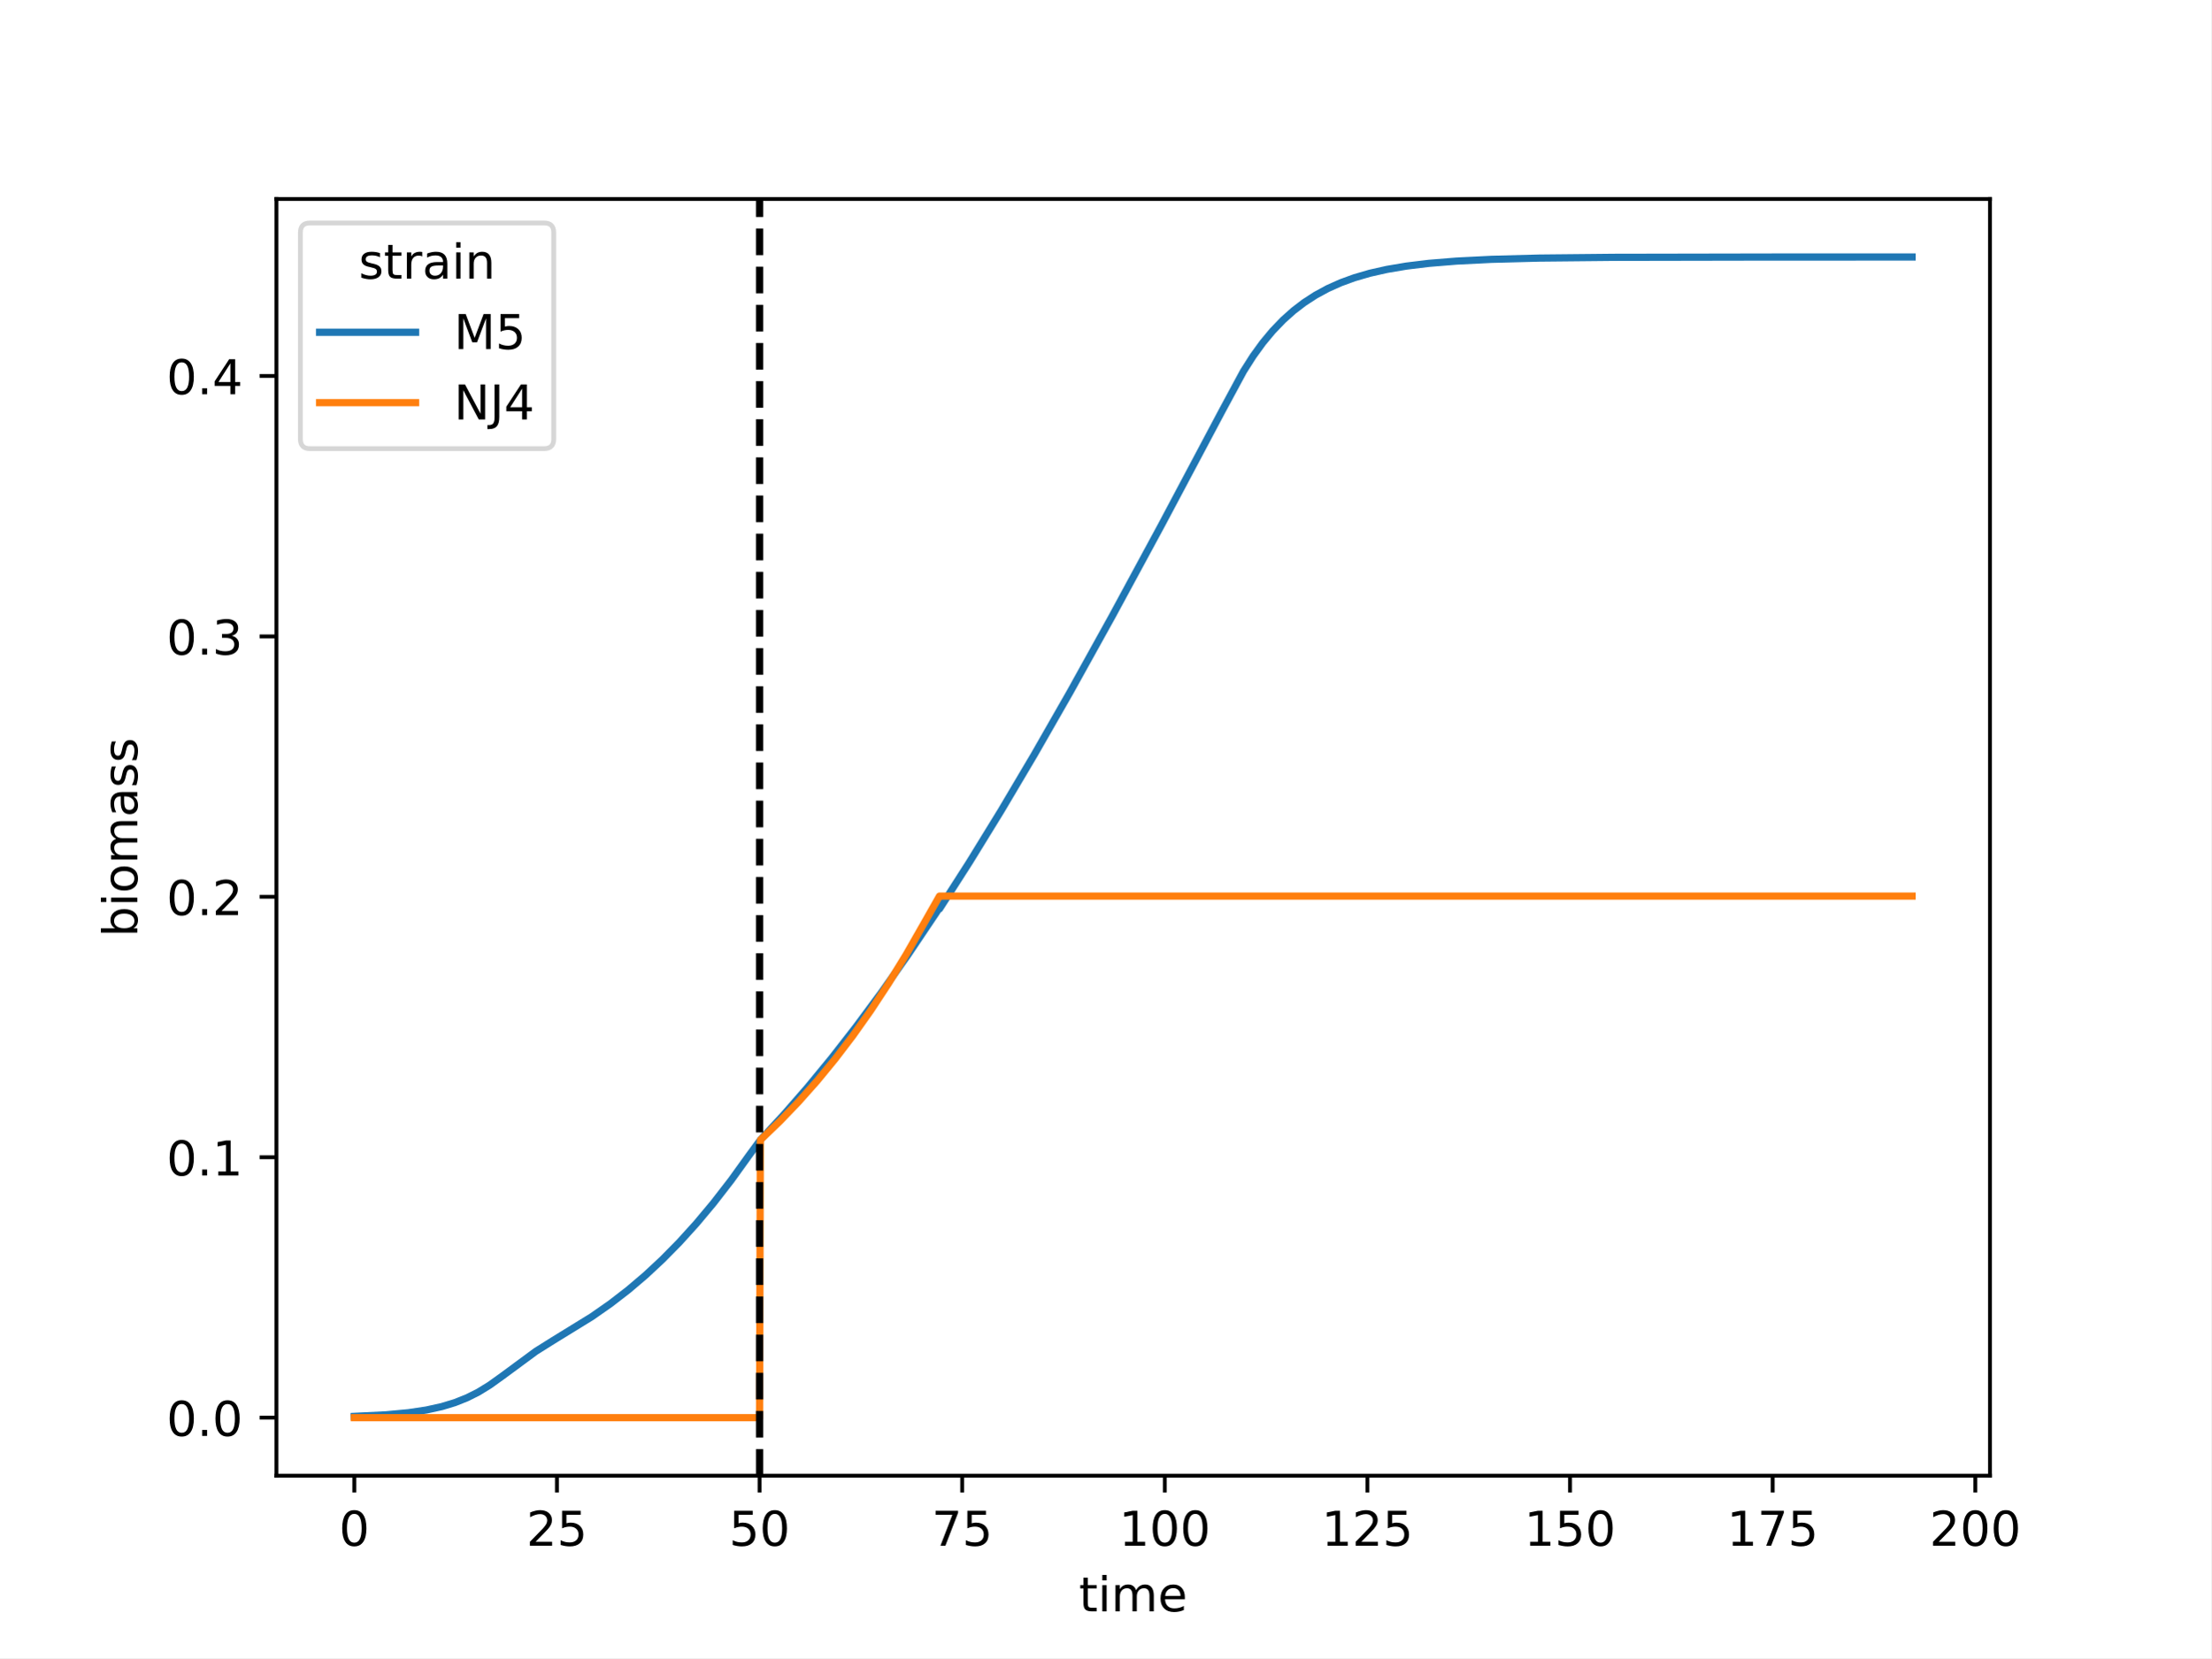
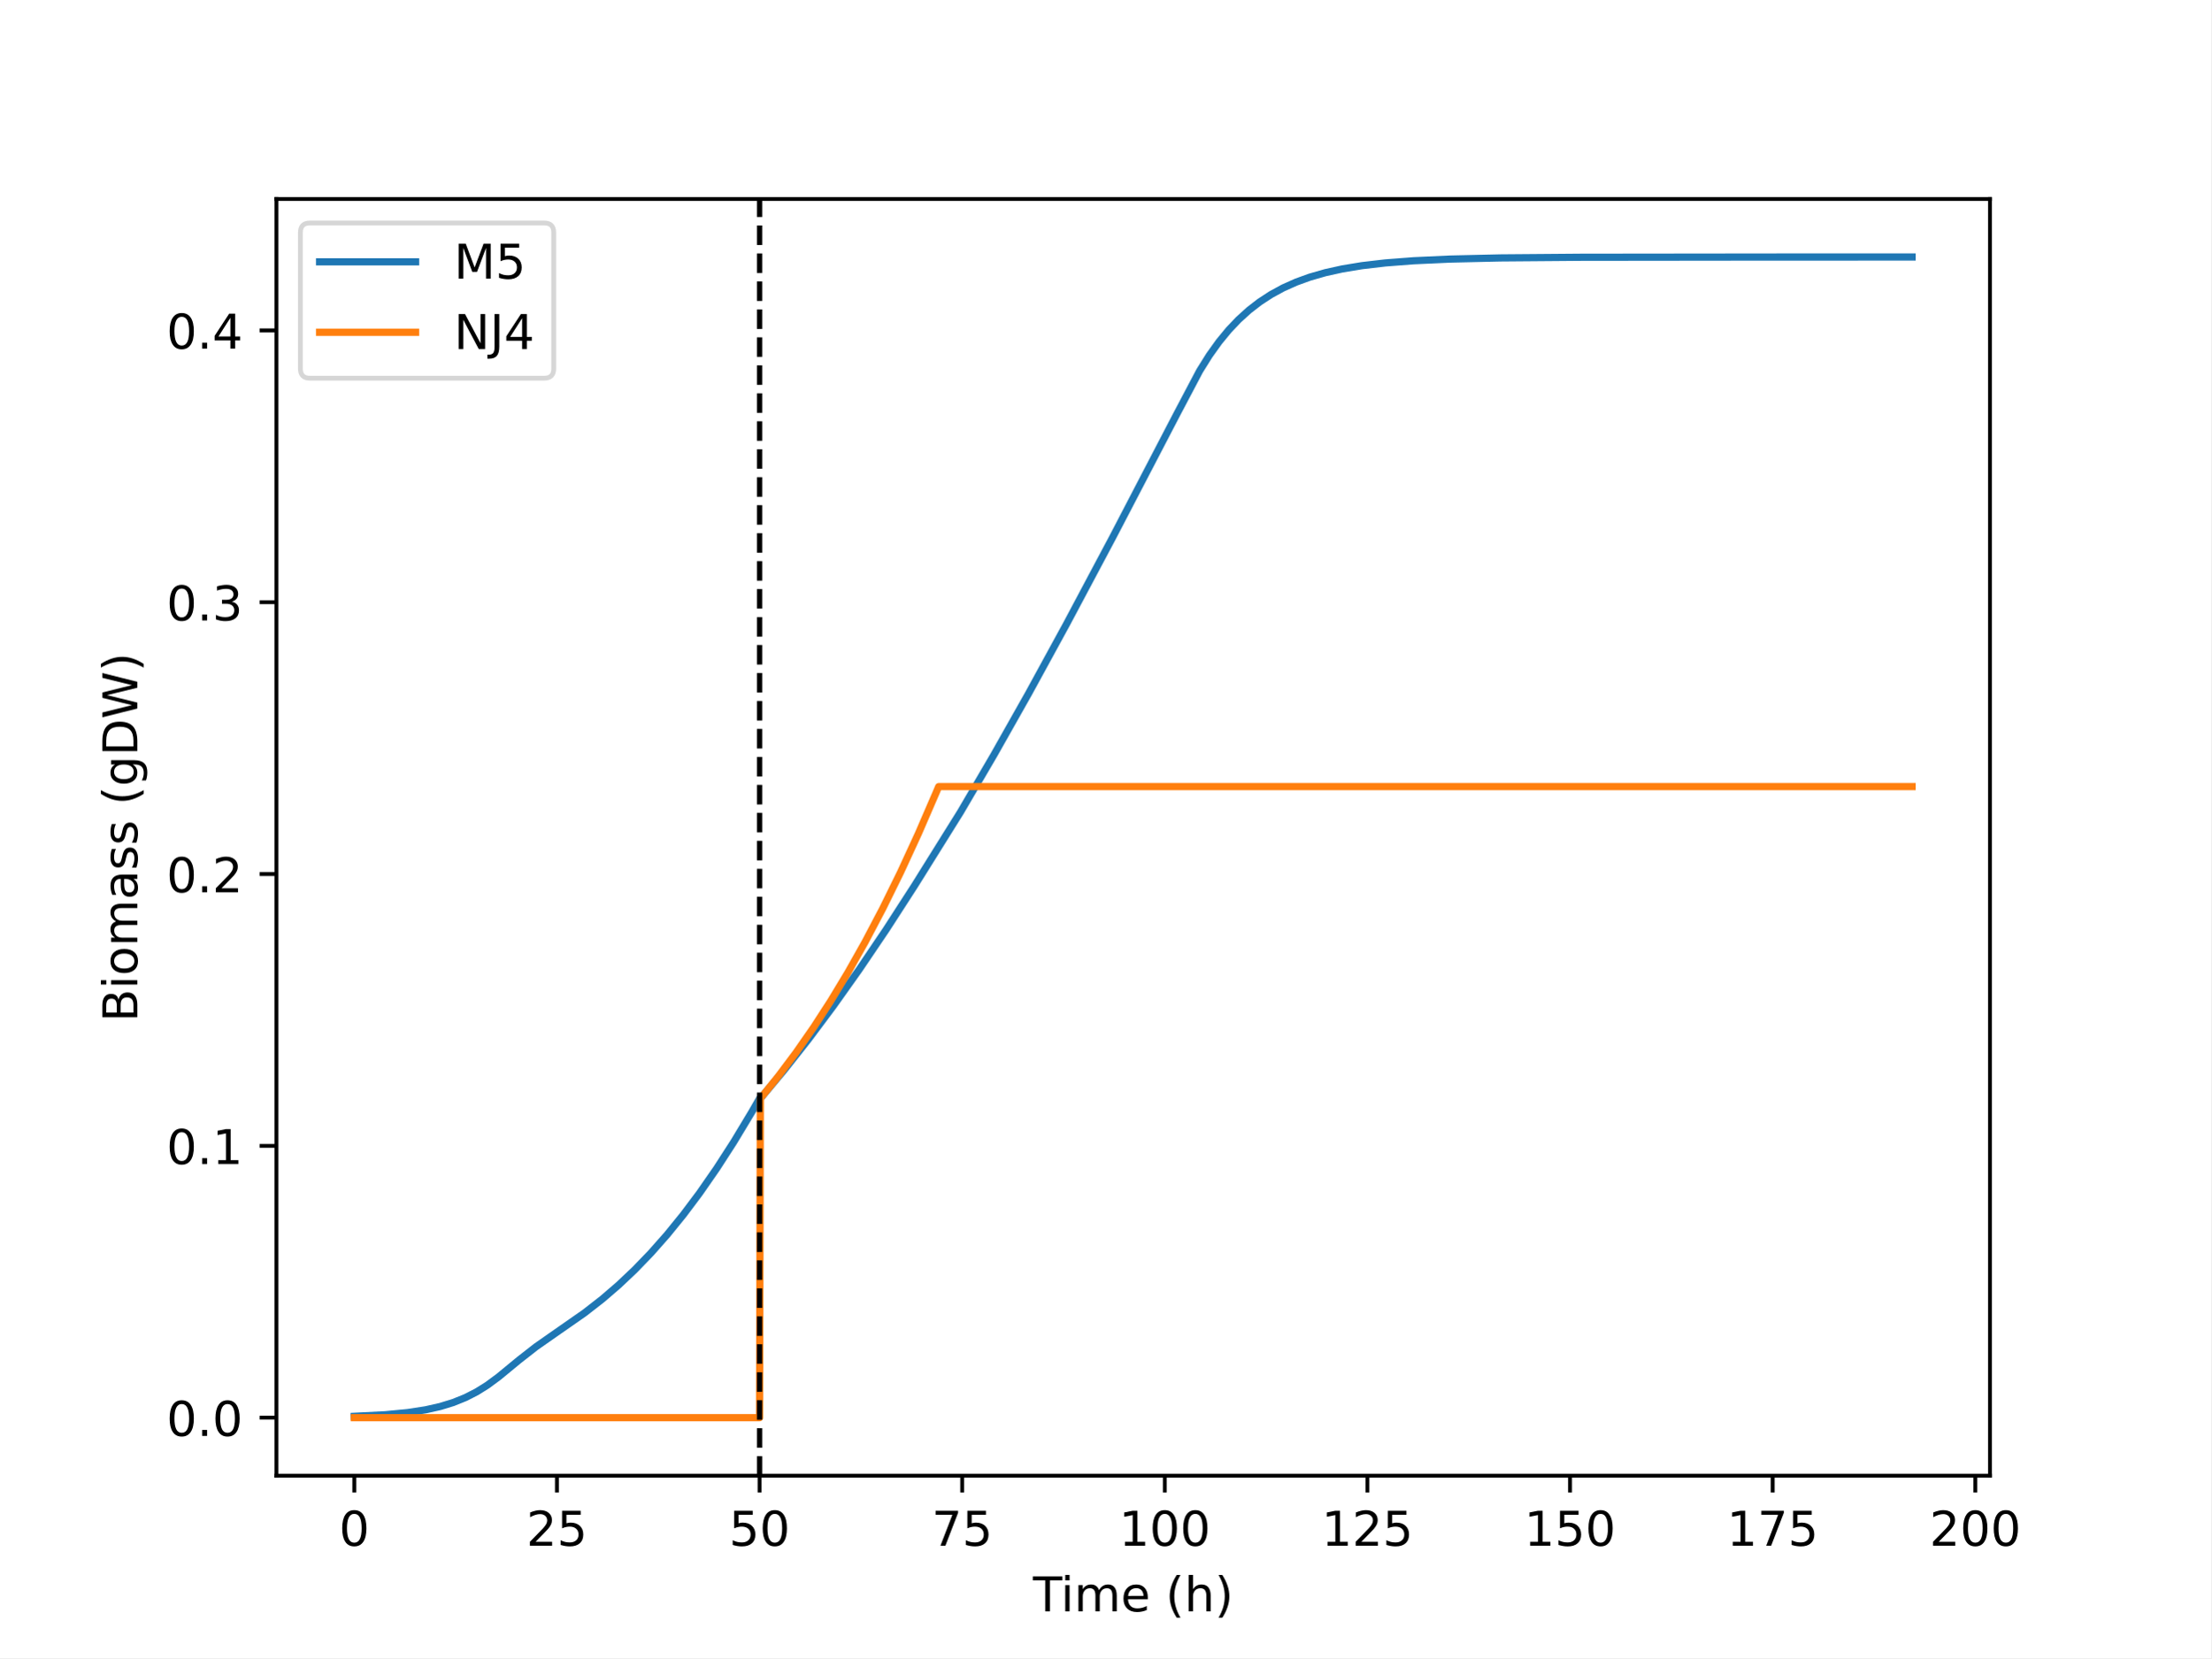
<svg xmlns="http://www.w3.org/2000/svg" xmlns:xlink="http://www.w3.org/1999/xlink" width="460.8pt" height="345.6pt" viewBox="0 0 460.8 345.6" version="1.1">
  <defs>
    <style type="text/css">*{stroke-linejoin: round; stroke-linecap: butt}</style>
  </defs>
  <g id="figure_1">
    <g id="patch_1">
      <path d="M 0 345.6  L 460.8 345.6  L 460.8 0  L 0 0  z " style="fill: #ffffff" />
    </g>
    <g id="axes_1">
      <g id="patch_2">
        <path d="M 57.6 307.584  L 414.72 307.584  L 414.72 41.472  L 57.6 41.472  z " style="fill: #ffffff" />
      </g>
      <g id="PolyCollection_1" />
      <g id="PolyCollection_2" />
      <g id="matplotlib.axis_1">
        <g id="xtick_1">
          <g id="line2d_1">
            <defs>
-               <path id="m286e9ee985" d="M 0 0  L 0 3.5  " style="stroke: #000000; stroke-width: 0.8" />
-             </defs>
-             <g>
-               <use xlink:href="#m286e9ee985" x="73.833" y="307.584" style="stroke: #000000; stroke-width: 0.8" />
+               <path id="mfb466a1a67" d="M 0 0  L 0 3.5  " style="stroke: #000000; stroke-width: 0.8" />
+             </defs>
+             <g>
+               <use xlink:href="#mfb466a1a67" x="73.833" y="307.584" style="stroke: #000000; stroke-width: 0.8" />
            </g>
          </g>
          <g id="text_1">
            <g transform="translate(70.65148 322.1824) scale(0.1 -0.1)">
              <defs>
                <path id="DejaVuSans-30" d="M 2034 4250  Q 1547 4250 1301 3770  Q 1056 3291 1056 2328  Q 1056 1369 1301 889  Q 1547 409 2034 409  Q 2525 409 2770 889  Q 3016 1369 3016 2328  Q 3016 3291 2770 3770  Q 2525 4250 2034 4250  z M 2034 4750  Q 2819 4750 3233 4129  Q 3647 3509 3647 2328  Q 3647 1150 3233 529  Q 2819 -91 2034 -91  Q 1250 -91 836 529  Q 422 1150 422 2328  Q 422 3509 836 4129  Q 1250 4750 2034 4750  z " transform="scale(0.015625)" />
              </defs>
              <use xlink:href="#DejaVuSans-30" />
            </g>
          </g>
        </g>
        <g id="xtick_2">
          <g id="line2d_2">
            <g>
-               <use xlink:href="#m286e9ee985" x="116.061" y="307.584" style="stroke: #000000; stroke-width: 0.8" />
+               <use xlink:href="#mfb466a1a67" x="116.061" y="307.584" style="stroke: #000000; stroke-width: 0.8" />
            </g>
          </g>
          <g id="text_2">
            <g transform="translate(109.699 322.1824) scale(0.1 -0.1)">
              <defs>
                <path id="DejaVuSans-32" d="M 1228 531  L 3431 531  L 3431 0  L 469 0  L 469 531  Q 828 903 1448 1529  Q 2069 2156 2228 2338  Q 2531 2678 2651 2914  Q 2772 3150 2772 3378  Q 2772 3750 2511 3984  Q 2250 4219 1831 4219  Q 1534 4219 1204 4116  Q 875 4013 500 3803  L 500 4441  Q 881 4594 1212 4672  Q 1544 4750 1819 4750  Q 2544 4750 2975 4387  Q 3406 4025 3406 3419  Q 3406 3131 3298 2873  Q 3191 2616 2906 2266  Q 2828 2175 2409 1742  Q 1991 1309 1228 531  z " transform="scale(0.015625)" />
                <path id="DejaVuSans-35" d="M 691 4666  L 3169 4666  L 3169 4134  L 1269 4134  L 1269 2991  Q 1406 3038 1543 3061  Q 1681 3084 1819 3084  Q 2600 3084 3056 2656  Q 3513 2228 3513 1497  Q 3513 744 3044 326  Q 2575 -91 1722 -91  Q 1428 -91 1123 -41  Q 819 9 494 109  L 494 744  Q 775 591 1075 516  Q 1375 441 1709 441  Q 2250 441 2565 725  Q 2881 1009 2881 1497  Q 2881 1984 2565 2268  Q 2250 2553 1709 2553  Q 1456 2553 1204 2497  Q 953 2441 691 2322  L 691 4666  z " transform="scale(0.015625)" />
              </defs>
              <use xlink:href="#DejaVuSans-32" />
              <use xlink:href="#DejaVuSans-35" x="63.623" />
            </g>
          </g>
        </g>
        <g id="xtick_3">
          <g id="line2d_3">
            <g>
-               <use xlink:href="#m286e9ee985" x="158.29" y="307.584" style="stroke: #000000; stroke-width: 0.8" />
+               <use xlink:href="#mfb466a1a67" x="158.29" y="307.584" style="stroke: #000000; stroke-width: 0.8" />
            </g>
          </g>
          <g id="text_3">
            <g transform="translate(151.9277 322.1824) scale(0.1 -0.1)">
              <use xlink:href="#DejaVuSans-35" />
              <use xlink:href="#DejaVuSans-30" x="63.623" />
            </g>
          </g>
        </g>
        <g id="xtick_4">
          <g id="line2d_4">
            <g>
-               <use xlink:href="#m286e9ee985" x="200.519" y="307.584" style="stroke: #000000; stroke-width: 0.8" />
+               <use xlink:href="#mfb466a1a67" x="200.519" y="307.584" style="stroke: #000000; stroke-width: 0.8" />
            </g>
          </g>
          <g id="text_4">
            <g transform="translate(194.1564 322.1824) scale(0.1 -0.1)">
              <defs>
                <path id="DejaVuSans-37" d="M 525 4666  L 3525 4666  L 3525 4397  L 1831 0  L 1172 0  L 2766 4134  L 525 4134  L 525 4666  z " transform="scale(0.015625)" />
              </defs>
              <use xlink:href="#DejaVuSans-37" />
              <use xlink:href="#DejaVuSans-35" x="63.623" />
            </g>
          </g>
        </g>
        <g id="xtick_5">
          <g id="line2d_5">
            <g>
-               <use xlink:href="#m286e9ee985" x="242.748" y="307.584" style="stroke: #000000; stroke-width: 0.8" />
+               <use xlink:href="#mfb466a1a67" x="242.748" y="307.584" style="stroke: #000000; stroke-width: 0.8" />
            </g>
          </g>
          <g id="text_5">
            <g transform="translate(233.2039 322.1824) scale(0.1 -0.1)">
              <defs>
                <path id="DejaVuSans-31" d="M 794 531  L 1825 531  L 1825 4091  L 703 3866  L 703 4441  L 1819 4666  L 2450 4666  L 2450 531  L 3481 531  L 3481 0  L 794 0  L 794 531  z " transform="scale(0.015625)" />
              </defs>
              <use xlink:href="#DejaVuSans-31" />
              <use xlink:href="#DejaVuSans-30" x="63.623" />
              <use xlink:href="#DejaVuSans-30" x="127.246" />
            </g>
          </g>
        </g>
        <g id="xtick_6">
          <g id="line2d_6">
            <g>
-               <use xlink:href="#m286e9ee985" x="284.976" y="307.584" style="stroke: #000000; stroke-width: 0.8" />
+               <use xlink:href="#mfb466a1a67" x="284.976" y="307.584" style="stroke: #000000; stroke-width: 0.8" />
            </g>
          </g>
          <g id="text_6">
            <g transform="translate(275.4327 322.1824) scale(0.1 -0.1)">
              <use xlink:href="#DejaVuSans-31" />
              <use xlink:href="#DejaVuSans-32" x="63.623" />
              <use xlink:href="#DejaVuSans-35" x="127.246" />
            </g>
          </g>
        </g>
        <g id="xtick_7">
          <g id="line2d_7">
            <g>
-               <use xlink:href="#m286e9ee985" x="327.205" y="307.584" style="stroke: #000000; stroke-width: 0.8" />
+               <use xlink:href="#mfb466a1a67" x="327.205" y="307.584" style="stroke: #000000; stroke-width: 0.8" />
            </g>
          </g>
          <g id="text_7">
            <g transform="translate(317.6614 322.1824) scale(0.1 -0.1)">
              <use xlink:href="#DejaVuSans-31" />
              <use xlink:href="#DejaVuSans-35" x="63.623" />
              <use xlink:href="#DejaVuSans-30" x="127.246" />
            </g>
          </g>
        </g>
        <g id="xtick_8">
          <g id="line2d_8">
            <g>
-               <use xlink:href="#m286e9ee985" x="369.434" y="307.584" style="stroke: #000000; stroke-width: 0.8" />
+               <use xlink:href="#mfb466a1a67" x="369.434" y="307.584" style="stroke: #000000; stroke-width: 0.8" />
            </g>
          </g>
          <g id="text_8">
            <g transform="translate(359.8902 322.1824) scale(0.1 -0.1)">
              <use xlink:href="#DejaVuSans-31" />
              <use xlink:href="#DejaVuSans-37" x="63.623" />
              <use xlink:href="#DejaVuSans-35" x="127.246" />
            </g>
          </g>
        </g>
        <g id="xtick_9">
          <g id="line2d_9">
            <g>
-               <use xlink:href="#m286e9ee985" x="411.663" y="307.584" style="stroke: #000000; stroke-width: 0.8" />
+               <use xlink:href="#mfb466a1a67" x="411.663" y="307.584" style="stroke: #000000; stroke-width: 0.8" />
            </g>
          </g>
          <g id="text_9">
            <g transform="translate(402.1189 322.1824) scale(0.1 -0.1)">
              <use xlink:href="#DejaVuSans-32" />
              <use xlink:href="#DejaVuSans-30" x="63.623" />
              <use xlink:href="#DejaVuSans-30" x="127.246" />
            </g>
          </g>
        </g>
        <g id="text_10">
-           <g transform="translate(224.8639 335.8606) scale(0.1 -0.1)">
-             <defs>
-               <path id="DejaVuSans-74" d="M 1172 4494  L 1172 3500  L 2356 3500  L 2356 3053  L 1172 3053  L 1172 1153  Q 1172 725 1289 603  Q 1406 481 1766 481  L 2356 481  L 2356 0  L 1766 0  Q 1100 0 847 248  Q 594 497 594 1153  L 594 3053  L 172 3053  L 172 3500  L 594 3500  L 594 4494  L 1172 4494  z " transform="scale(0.015625)" />
+           <g transform="translate(215.267 335.8606) scale(0.1 -0.1)">
+             <defs>
+               <path id="DejaVuSans-54" d="M -19 4666  L 3928 4666  L 3928 4134  L 2272 4134  L 2272 0  L 1638 0  L 1638 4134  L -19 4134  L -19 4666  z " transform="scale(0.015625)" />
              <path id="DejaVuSans-69" d="M 603 3500  L 1178 3500  L 1178 0  L 603 0  L 603 3500  z M 603 4863  L 1178 4863  L 1178 4134  L 603 4134  L 603 4863  z " transform="scale(0.015625)" />
              <path id="DejaVuSans-6d" d="M 3328 2828  Q 3544 3216 3844 3400  Q 4144 3584 4550 3584  Q 5097 3584 5394 3201  Q 5691 2819 5691 2113  L 5691 0  L 5113 0  L 5113 2094  Q 5113 2597 4934 2840  Q 4756 3084 4391 3084  Q 3944 3084 3684 2787  Q 3425 2491 3425 1978  L 3425 0  L 2847 0  L 2847 2094  Q 2847 2600 2669 2842  Q 2491 3084 2119 3084  Q 1678 3084 1418 2786  Q 1159 2488 1159 1978  L 1159 0  L 581 0  L 581 3500  L 1159 3500  L 1159 2956  Q 1356 3278 1631 3431  Q 1906 3584 2284 3584  Q 2666 3584 2933 3390  Q 3200 3197 3328 2828  z " transform="scale(0.015625)" />
              <path id="DejaVuSans-65" d="M 3597 1894  L 3597 1613  L 953 1613  Q 991 1019 1311 708  Q 1631 397 2203 397  Q 2534 397 2845 478  Q 3156 559 3463 722  L 3463 178  Q 3153 47 2828 -22  Q 2503 -91 2169 -91  Q 1331 -91 842 396  Q 353 884 353 1716  Q 353 2575 817 3079  Q 1281 3584 2069 3584  Q 2775 3584 3186 3129  Q 3597 2675 3597 1894  z M 3022 2063  Q 3016 2534 2758 2815  Q 2500 3097 2075 3097  Q 1594 3097 1305 2825  Q 1016 2553 972 2059  L 3022 2063  z " transform="scale(0.015625)" />
-             </defs>
-             <use xlink:href="#DejaVuSans-74" />
-             <use xlink:href="#DejaVuSans-69" x="39.209" />
-             <use xlink:href="#DejaVuSans-6d" x="66.992" />
-             <use xlink:href="#DejaVuSans-65" x="164.404" />
+               <path id="DejaVuSans-20" transform="scale(0.015625)" />
+               <path id="DejaVuSans-28" d="M 1984 4856  Q 1566 4138 1362 3434  Q 1159 2731 1159 2009  Q 1159 1288 1364 580  Q 1569 -128 1984 -844  L 1484 -844  Q 1016 -109 783 600  Q 550 1309 550 2009  Q 550 2706 781 3412  Q 1013 4119 1484 4856  L 1984 4856  z " transform="scale(0.015625)" />
+               <path id="DejaVuSans-68" d="M 3513 2113  L 3513 0  L 2938 0  L 2938 2094  Q 2938 2591 2744 2837  Q 2550 3084 2163 3084  Q 1697 3084 1428 2787  Q 1159 2491 1159 1978  L 1159 0  L 581 0  L 581 4863  L 1159 4863  L 1159 2956  Q 1366 3272 1645 3428  Q 1925 3584 2291 3584  Q 2894 3584 3203 3211  Q 3513 2838 3513 2113  z " transform="scale(0.015625)" />
+               <path id="DejaVuSans-29" d="M 513 4856  L 1013 4856  Q 1481 4119 1714 3412  Q 1947 2706 1947 2009  Q 1947 1309 1714 600  Q 1481 -109 1013 -844  L 513 -844  Q 928 -128 1133 580  Q 1338 1288 1338 2009  Q 1338 2731 1133 3434  Q 928 4138 513 4856  z " transform="scale(0.015625)" />
+             </defs>
+             <use xlink:href="#DejaVuSans-54" />
+             <use xlink:href="#DejaVuSans-69" x="57.959" />
+             <use xlink:href="#DejaVuSans-6d" x="85.742" />
+             <use xlink:href="#DejaVuSans-65" x="183.154" />
+             <use xlink:href="#DejaVuSans-20" x="244.678" />
+             <use xlink:href="#DejaVuSans-28" x="276.465" />
+             <use xlink:href="#DejaVuSans-68" x="315.479" />
+             <use xlink:href="#DejaVuSans-29" x="378.857" />
          </g>
        </g>
      </g>
      <g id="matplotlib.axis_2">
        <g id="ytick_1">
          <g id="line2d_10">
            <defs>
-               <path id="ma075851912" d="M 0 0  L -3.5 0  " style="stroke: #000000; stroke-width: 0.8" />
-             </defs>
-             <g>
-               <use xlink:href="#ma075851912" x="57.6" y="295.488" style="stroke: #000000; stroke-width: 0.8" />
+               <path id="mb11fe3a15a" d="M 0 0  L -3.5 0  " style="stroke: #000000; stroke-width: 0.8" />
+             </defs>
+             <g>
+               <use xlink:href="#mb11fe3a15a" x="57.6" y="295.488" style="stroke: #000000; stroke-width: 0.8" />
            </g>
          </g>
          <g id="text_11">
            <g transform="translate(34.69687 299.2872) scale(0.1 -0.1)">
              <defs>
                <path id="DejaVuSans-2e" d="M 684 794  L 1344 794  L 1344 0  L 684 0  L 684 794  z " transform="scale(0.015625)" />
              </defs>
              <use xlink:href="#DejaVuSans-30" />
              <use xlink:href="#DejaVuSans-2e" x="63.623" />
              <use xlink:href="#DejaVuSans-30" x="95.41" />
            </g>
          </g>
        </g>
        <g id="ytick_2">
          <g id="line2d_11">
            <g>
-               <use xlink:href="#ma075851912" x="57.6" y="241.205" style="stroke: #000000; stroke-width: 0.8" />
+               <use xlink:href="#mb11fe3a15a" x="57.6" y="238.832" style="stroke: #000000; stroke-width: 0.8" />
            </g>
          </g>
          <g id="text_12">
-             <g transform="translate(34.69687 245.0043) scale(0.1 -0.1)">
+             <g transform="translate(34.69687 242.6308) scale(0.1 -0.1)">
              <use xlink:href="#DejaVuSans-30" />
              <use xlink:href="#DejaVuSans-2e" x="63.623" />
              <use xlink:href="#DejaVuSans-31" x="95.41" />
            </g>
          </g>
        </g>
        <g id="ytick_3">
          <g id="line2d_12">
            <g>
-               <use xlink:href="#ma075851912" x="57.6" y="186.922" style="stroke: #000000; stroke-width: 0.8" />
+               <use xlink:href="#mb11fe3a15a" x="57.6" y="182.175" style="stroke: #000000; stroke-width: 0.8" />
            </g>
          </g>
          <g id="text_13">
-             <g transform="translate(34.69687 190.7213) scale(0.1 -0.1)">
+             <g transform="translate(34.69687 185.9743) scale(0.1 -0.1)">
              <use xlink:href="#DejaVuSans-30" />
              <use xlink:href="#DejaVuSans-2e" x="63.623" />
              <use xlink:href="#DejaVuSans-32" x="95.41" />
            </g>
          </g>
        </g>
        <g id="ytick_4">
          <g id="line2d_13">
            <g>
-               <use xlink:href="#ma075851912" x="57.6" y="132.639" style="stroke: #000000; stroke-width: 0.8" />
+               <use xlink:href="#mb11fe3a15a" x="57.6" y="125.519" style="stroke: #000000; stroke-width: 0.8" />
            </g>
          </g>
          <g id="text_14">
-             <g transform="translate(34.69687 136.4383) scale(0.1 -0.1)">
+             <g transform="translate(34.69687 129.3179) scale(0.1 -0.1)">
              <defs>
                <path id="DejaVuSans-33" d="M 2597 2516  Q 3050 2419 3304 2112  Q 3559 1806 3559 1356  Q 3559 666 3084 287  Q 2609 -91 1734 -91  Q 1441 -91 1130 -33  Q 819 25 488 141  L 488 750  Q 750 597 1062 519  Q 1375 441 1716 441  Q 2309 441 2620 675  Q 2931 909 2931 1356  Q 2931 1769 2642 2001  Q 2353 2234 1838 2234  L 1294 2234  L 1294 2753  L 1863 2753  Q 2328 2753 2575 2939  Q 2822 3125 2822 3475  Q 2822 3834 2567 4026  Q 2313 4219 1838 4219  Q 1578 4219 1281 4162  Q 984 4106 628 3988  L 628 4550  Q 988 4650 1302 4700  Q 1616 4750 1894 4750  Q 2613 4750 3031 4423  Q 3450 4097 3450 3541  Q 3450 3153 3228 2886  Q 3006 2619 2597 2516  z " transform="scale(0.015625)" />
              </defs>
              <use xlink:href="#DejaVuSans-30" />
              <use xlink:href="#DejaVuSans-2e" x="63.623" />
              <use xlink:href="#DejaVuSans-33" x="95.41" />
            </g>
          </g>
        </g>
        <g id="ytick_5">
          <g id="line2d_14">
            <g>
-               <use xlink:href="#ma075851912" x="57.6" y="78.356" style="stroke: #000000; stroke-width: 0.8" />
+               <use xlink:href="#mb11fe3a15a" x="57.6" y="68.862" style="stroke: #000000; stroke-width: 0.8" />
            </g>
          </g>
          <g id="text_15">
-             <g transform="translate(34.69687 82.15538) scale(0.1 -0.1)">
+             <g transform="translate(34.69687 72.66143) scale(0.1 -0.1)">
              <defs>
                <path id="DejaVuSans-34" d="M 2419 4116  L 825 1625  L 2419 1625  L 2419 4116  z M 2253 4666  L 3047 4666  L 3047 1625  L 3713 1625  L 3713 1100  L 3047 1100  L 3047 0  L 2419 0  L 2419 1100  L 313 1100  L 313 1709  L 2253 4666  z " transform="scale(0.015625)" />
              </defs>
              <use xlink:href="#DejaVuSans-30" />
              <use xlink:href="#DejaVuSans-2e" x="63.623" />
              <use xlink:href="#DejaVuSans-34" x="95.41" />
            </g>
          </g>
        </g>
        <g id="text_16">
-           <g transform="translate(28.61719 195.2944) rotate(-90) scale(0.1 -0.1)">
-             <defs>
-               <path id="DejaVuSans-62" d="M 3116 1747  Q 3116 2381 2855 2742  Q 2594 3103 2138 3103  Q 1681 3103 1420 2742  Q 1159 2381 1159 1747  Q 1159 1113 1420 752  Q 1681 391 2138 391  Q 2594 391 2855 752  Q 3116 1113 3116 1747  z M 1159 2969  Q 1341 3281 1617 3432  Q 1894 3584 2278 3584  Q 2916 3584 3314 3078  Q 3713 2572 3713 1747  Q 3713 922 3314 415  Q 2916 -91 2278 -91  Q 1894 -91 1617 61  Q 1341 213 1159 525  L 1159 0  L 581 0  L 581 4863  L 1159 4863  L 1159 2969  z " transform="scale(0.015625)" />
+           <g transform="translate(28.61719 213.0093) rotate(-90) scale(0.1 -0.1)">
+             <defs>
+               <path id="DejaVuSans-42" d="M 1259 2228  L 1259 519  L 2272 519  Q 2781 519 3026 730  Q 3272 941 3272 1375  Q 3272 1813 3026 2020  Q 2781 2228 2272 2228  L 1259 2228  z M 1259 4147  L 1259 2741  L 2194 2741  Q 2656 2741 2882 2914  Q 3109 3088 3109 3444  Q 3109 3797 2882 3972  Q 2656 4147 2194 4147  L 1259 4147  z M 628 4666  L 2241 4666  Q 2963 4666 3353 4366  Q 3744 4066 3744 3513  Q 3744 3084 3544 2831  Q 3344 2578 2956 2516  Q 3422 2416 3680 2098  Q 3938 1781 3938 1306  Q 3938 681 3513 340  Q 3088 0 2303 0  L 628 0  L 628 4666  z " transform="scale(0.015625)" />
              <path id="DejaVuSans-6f" d="M 1959 3097  Q 1497 3097 1228 2736  Q 959 2375 959 1747  Q 959 1119 1226 758  Q 1494 397 1959 397  Q 2419 397 2687 759  Q 2956 1122 2956 1747  Q 2956 2369 2687 2733  Q 2419 3097 1959 3097  z M 1959 3584  Q 2709 3584 3137 3096  Q 3566 2609 3566 1747  Q 3566 888 3137 398  Q 2709 -91 1959 -91  Q 1206 -91 779 398  Q 353 888 353 1747  Q 353 2609 779 3096  Q 1206 3584 1959 3584  z " transform="scale(0.015625)" />
              <path id="DejaVuSans-61" d="M 2194 1759  Q 1497 1759 1228 1600  Q 959 1441 959 1056  Q 959 750 1161 570  Q 1363 391 1709 391  Q 2188 391 2477 730  Q 2766 1069 2766 1631  L 2766 1759  L 2194 1759  z M 3341 1997  L 3341 0  L 2766 0  L 2766 531  Q 2569 213 2275 61  Q 1981 -91 1556 -91  Q 1019 -91 701 211  Q 384 513 384 1019  Q 384 1609 779 1909  Q 1175 2209 1959 2209  L 2766 2209  L 2766 2266  Q 2766 2663 2505 2880  Q 2244 3097 1772 3097  Q 1472 3097 1187 3025  Q 903 2953 641 2809  L 641 3341  Q 956 3463 1253 3523  Q 1550 3584 1831 3584  Q 2591 3584 2966 3190  Q 3341 2797 3341 1997  z " transform="scale(0.015625)" />
              <path id="DejaVuSans-73" d="M 2834 3397  L 2834 2853  Q 2591 2978 2328 3040  Q 2066 3103 1784 3103  Q 1356 3103 1142 2972  Q 928 2841 928 2578  Q 928 2378 1081 2264  Q 1234 2150 1697 2047  L 1894 2003  Q 2506 1872 2764 1633  Q 3022 1394 3022 966  Q 3022 478 2636 193  Q 2250 -91 1575 -91  Q 1294 -91 989 -36  Q 684 19 347 128  L 347 722  Q 666 556 975 473  Q 1284 391 1588 391  Q 1994 391 2212 530  Q 2431 669 2431 922  Q 2431 1156 2273 1281  Q 2116 1406 1581 1522  L 1381 1569  Q 847 1681 609 1914  Q 372 2147 372 2553  Q 372 3047 722 3315  Q 1072 3584 1716 3584  Q 2034 3584 2315 3537  Q 2597 3491 2834 3397  z " transform="scale(0.015625)" />
-             </defs>
-             <use xlink:href="#DejaVuSans-62" />
-             <use xlink:href="#DejaVuSans-69" x="63.477" />
-             <use xlink:href="#DejaVuSans-6f" x="91.26" />
-             <use xlink:href="#DejaVuSans-6d" x="152.441" />
-             <use xlink:href="#DejaVuSans-61" x="249.854" />
-             <use xlink:href="#DejaVuSans-73" x="311.133" />
-             <use xlink:href="#DejaVuSans-73" x="363.232" />
+               <path id="DejaVuSans-67" d="M 2906 1791  Q 2906 2416 2648 2759  Q 2391 3103 1925 3103  Q 1463 3103 1205 2759  Q 947 2416 947 1791  Q 947 1169 1205 825  Q 1463 481 1925 481  Q 2391 481 2648 825  Q 2906 1169 2906 1791  z M 3481 434  Q 3481 -459 3084 -895  Q 2688 -1331 1869 -1331  Q 1566 -1331 1297 -1286  Q 1028 -1241 775 -1147  L 775 -588  Q 1028 -725 1275 -790  Q 1522 -856 1778 -856  Q 2344 -856 2625 -561  Q 2906 -266 2906 331  L 2906 616  Q 2728 306 2450 153  Q 2172 0 1784 0  Q 1141 0 747 490  Q 353 981 353 1791  Q 353 2603 747 3093  Q 1141 3584 1784 3584  Q 2172 3584 2450 3431  Q 2728 3278 2906 2969  L 2906 3500  L 3481 3500  L 3481 434  z " transform="scale(0.015625)" />
+               <path id="DejaVuSans-44" d="M 1259 4147  L 1259 519  L 2022 519  Q 2988 519 3436 956  Q 3884 1394 3884 2338  Q 3884 3275 3436 3711  Q 2988 4147 2022 4147  L 1259 4147  z M 628 4666  L 1925 4666  Q 3281 4666 3915 4102  Q 4550 3538 4550 2338  Q 4550 1131 3912 565  Q 3275 0 1925 0  L 628 0  L 628 4666  z " transform="scale(0.015625)" />
+               <path id="DejaVuSans-57" d="M 213 4666  L 850 4666  L 1831 722  L 2809 4666  L 3519 4666  L 4500 722  L 5478 4666  L 6119 4666  L 4947 0  L 4153 0  L 3169 4050  L 2175 0  L 1381 0  L 213 4666  z " transform="scale(0.015625)" />
+             </defs>
+             <use xlink:href="#DejaVuSans-42" />
+             <use xlink:href="#DejaVuSans-69" x="68.604" />
+             <use xlink:href="#DejaVuSans-6f" x="96.387" />
+             <use xlink:href="#DejaVuSans-6d" x="157.568" />
+             <use xlink:href="#DejaVuSans-61" x="254.98" />
+             <use xlink:href="#DejaVuSans-73" x="316.26" />
+             <use xlink:href="#DejaVuSans-73" x="368.359" />
+             <use xlink:href="#DejaVuSans-20" x="420.459" />
+             <use xlink:href="#DejaVuSans-28" x="452.246" />
+             <use xlink:href="#DejaVuSans-67" x="491.26" />
+             <use xlink:href="#DejaVuSans-44" x="554.736" />
+             <use xlink:href="#DejaVuSans-57" x="631.738" />
+             <use xlink:href="#DejaVuSans-29" x="730.615" />
          </g>
        </g>
      </g>
      <g id="line2d_15">
-         <path d="M 73.833 295.217  L 80.42 294.895  L 85.15 294.452  L 88.866 293.891  L 92.076 293.179  L 94.778 292.357  L 97.312 291.35  L 99.677 290.163  L 102.042 288.71  L 104.744 286.771  L 111.67 281.664  L 115.217 279.436  L 123.325 274.445  L 127.21 271.733  L 130.926 268.862  L 134.473 265.846  L 138.02 262.545  L 141.568 258.943  L 145.115 255.027  L 148.662 250.787  L 152.378 245.991  L 156.094 240.828  L 158.459 237.606  L 163.358 232.319  L 168.256 226.701  L 173.324 220.542  L 178.391 214.035  L 183.627 206.953  L 189.202 199.031  L 194.945 190.482  L 195.62 189.452  L 195.789 189.452  L 202.039 179.692  L 208.627 168.976  L 215.552 157.281  L 222.985 144.289  L 231.768 128.45  L 242.072 109.403  L 254.741 85.543  L 259.132 77.402  L 261.159 74.211  L 263.186 71.418  L 265.213 68.98  L 267.409 66.695  L 269.605 64.733  L 271.801 63.055  L 274.166 61.52  L 276.7 60.143  L 279.402 58.931  L 282.274 57.883  L 285.483 56.948  L 289.03 56.147  L 293.084 55.459  L 297.814 54.883  L 303.557 54.413  L 310.82 54.05  L 320.786 53.79  L 336.327 53.632  L 369.265 53.57  L 398.487 53.568  L 398.487 53.568  " clip-path="url(#pc49d42be5f)" style="fill: none; stroke: #1f77b4; stroke-width: 1.5; stroke-linecap: square" />
+         <path d="M 73.833 295.205  L 80.251 294.88  L 84.981 294.427  L 88.697 293.85  L 91.738 293.164  L 94.44 292.332  L 96.974 291.311  L 99.339 290.104  L 101.535 288.732  L 103.9 286.986  L 108.122 283.51  L 111.67 280.734  L 115.555 278.015  L 121.805 273.659  L 125.521 270.765  L 128.899 267.858  L 132.277 264.663  L 135.656 261.162  L 139.034 257.338  L 142.412 253.178  L 145.79 248.674  L 149.338 243.566  L 152.885 238.071  L 156.601 231.904  L 158.29 228.966  L 158.459 228.966  L 163.358 223.101  L 168.425 216.68  L 173.661 209.675  L 179.067 202.059  L 184.641 193.813  L 190.553 184.661  L 200.181 169.233  L 207.107 157.389  L 214.37 144.524  L 222.309 129.993  L 231.937 111.892  L 245.112 86.582  L 250.011 77.291  L 252.038 74.048  L 254.065 71.218  L 256.092 68.756  L 258.119 66.622  L 260.315 64.632  L 262.511 62.936  L 264.876 61.391  L 267.409 60.01  L 270.112 58.8  L 272.983 57.758  L 276.193 56.835  L 279.74 56.047  L 283.794 55.375  L 288.693 54.8  L 294.605 54.343  L 302.206 53.995  L 312.678 53.755  L 329.57 53.617  L 370.278 53.57  L 398.487 53.568  L 398.487 53.568  " clip-path="url(#pf9c9925bfc)" style="fill: none; stroke: #1f77b4; stroke-width: 1.5; stroke-linecap: square" />
      </g>
      <g id="line2d_16">
-         <path d="M 73.833 295.488  L 158.29 295.488  L 158.459 237.606  L 162.513 233.709  L 166.398 229.663  L 170.283 225.286  L 173.999 220.766  L 177.715 215.895  L 181.432 210.649  L 185.148 205.005  L 188.864 198.941  L 192.58 192.437  L 195.789 186.776  L 398.487 186.776  L 398.487 186.776  " clip-path="url(#pc49d42be5f)" style="fill: none; stroke: #ff7f0e; stroke-width: 1.5; stroke-linecap: square" />
+         <path d="M 73.833 295.488  L 158.29 295.488  L 158.459 228.966  L 162.175 224.366  L 165.891 219.408  L 169.608 214.065  L 173.155 208.583  L 176.702 202.706  L 180.249 196.413  L 183.965 189.354  L 187.681 181.8  L 191.398 173.736  L 195.283 164.758  L 195.62 163.952  L 398.487 163.952  L 398.487 163.952  " clip-path="url(#pf9c9925bfc)" style="fill: none; stroke: #ff7f0e; stroke-width: 1.5; stroke-linecap: square" />
      </g>
      <g id="line2d_17" />
      <g id="line2d_18" />
      <g id="line2d_19">
-         <path d="M 158.29 307.584  L 158.29 41.472  " clip-path="url(#pc49d42be5f)" style="fill: none; stroke-dasharray: 5.55,2.4; stroke-dashoffset: 0; stroke: #000000; stroke-width: 1.5" />
+         <path d="M 158.29 307.584  L 158.29 41.472  " clip-path="url(#pf9c9925bfc)" style="fill: none; stroke-dasharray: 4.07,1.76; stroke-dashoffset: 0; stroke: #000000; stroke-width: 1.1" />
      </g>
      <g id="patch_3">
        <path d="M 57.6 307.584  L 57.6 41.472  " style="fill: none; stroke: #000000; stroke-width: 0.8; stroke-linejoin: miter; stroke-linecap: square" />
      </g>
      <g id="patch_4">
        <path d="M 414.72 307.584  L 414.72 41.472  " style="fill: none; stroke: #000000; stroke-width: 0.8; stroke-linejoin: miter; stroke-linecap: square" />
      </g>
      <g id="patch_5">
        <path d="M 57.6 307.584  L 414.72 307.584  " style="fill: none; stroke: #000000; stroke-width: 0.8; stroke-linejoin: miter; stroke-linecap: square" />
      </g>
      <g id="patch_6">
        <path d="M 57.6 41.472  L 414.72 41.472  " style="fill: none; stroke: #000000; stroke-width: 0.8; stroke-linejoin: miter; stroke-linecap: square" />
      </g>
      <g id="legend_1">
        <g id="patch_7">
-           <path d="M 64.6 93.506  L 113.394 93.506  Q 115.394 93.506 115.394 91.506  L 115.394 48.472  Q 115.394 46.472 113.394 46.472  L 64.6 46.472  Q 62.6 46.472 62.6 48.472  L 62.6 91.506  Q 62.6 93.506 64.6 93.506  z " style="fill: #ffffff; opacity: 0.8; stroke: #cccccc; stroke-linejoin: miter" />
+           <path d="M 64.6 78.828  L 113.394 78.828  Q 115.394 78.828 115.394 76.828  L 115.394 48.472  Q 115.394 46.472 113.394 46.472  L 64.6 46.472  Q 62.6 46.472 62.6 48.472  L 62.6 76.828  Q 62.6 78.828 64.6 78.828  z " style="fill: #ffffff; opacity: 0.8; stroke: #cccccc; stroke-linejoin: miter" />
+         </g>
+         <g id="line2d_20">
+           <path d="M 66.6 54.57  L 76.6 54.57  L 86.6 54.57  " style="fill: none; stroke: #1f77b4; stroke-width: 1.5; stroke-linecap: square" />
        </g>
        <g id="text_17">
-           <g transform="translate(74.75469 58.07044) scale(0.1 -0.1)">
-             <defs>
-               <path id="DejaVuSans-72" d="M 2631 2963  Q 2534 3019 2420 3045  Q 2306 3072 2169 3072  Q 1681 3072 1420 2755  Q 1159 2438 1159 1844  L 1159 0  L 581 0  L 581 3500  L 1159 3500  L 1159 2956  Q 1341 3275 1631 3429  Q 1922 3584 2338 3584  Q 2397 3584 2469 3576  Q 2541 3569 2628 3553  L 2631 2963  z " transform="scale(0.015625)" />
-               <path id="DejaVuSans-6e" d="M 3513 2113  L 3513 0  L 2938 0  L 2938 2094  Q 2938 2591 2744 2837  Q 2550 3084 2163 3084  Q 1697 3084 1428 2787  Q 1159 2491 1159 1978  L 1159 0  L 581 0  L 581 3500  L 1159 3500  L 1159 2956  Q 1366 3272 1645 3428  Q 1925 3584 2291 3584  Q 2894 3584 3203 3211  Q 3513 2838 3513 2113  z " transform="scale(0.015625)" />
-             </defs>
-             <use xlink:href="#DejaVuSans-73" />
-             <use xlink:href="#DejaVuSans-74" x="52.1" />
-             <use xlink:href="#DejaVuSans-72" x="91.309" />
-             <use xlink:href="#DejaVuSans-61" x="132.422" />
-             <use xlink:href="#DejaVuSans-69" x="193.701" />
-             <use xlink:href="#DejaVuSans-6e" x="221.484" />
-           </g>
-         </g>
-         <g id="line2d_20">
-           <path d="M 66.6 69.249  L 76.6 69.249  L 86.6 69.249  " style="fill: none; stroke: #1f77b4; stroke-width: 1.5; stroke-linecap: square" />
+           <g transform="translate(94.6 58.07044) scale(0.1 -0.1)">
+             <defs>
+               <path id="DejaVuSans-4d" d="M 628 4666  L 1569 4666  L 2759 1491  L 3956 4666  L 4897 4666  L 4897 0  L 4281 0  L 4281 4097  L 3078 897  L 2444 897  L 1241 4097  L 1241 0  L 628 0  L 628 4666  z " transform="scale(0.015625)" />
+             </defs>
+             <use xlink:href="#DejaVuSans-4d" />
+             <use xlink:href="#DejaVuSans-35" x="86.279" />
+           </g>
+         </g>
+         <g id="line2d_21">
+           <path d="M 66.6 69.249  L 76.6 69.249  L 86.6 69.249  " style="fill: none; stroke: #ff7f0e; stroke-width: 1.5; stroke-linecap: square" />
        </g>
        <g id="text_18">
          <g transform="translate(94.6 72.74856) scale(0.1 -0.1)">
-             <defs>
-               <path id="DejaVuSans-4d" d="M 628 4666  L 1569 4666  L 2759 1491  L 3956 4666  L 4897 4666  L 4897 0  L 4281 0  L 4281 4097  L 3078 897  L 2444 897  L 1241 4097  L 1241 0  L 628 0  L 628 4666  z " transform="scale(0.015625)" />
-             </defs>
-             <use xlink:href="#DejaVuSans-4d" />
-             <use xlink:href="#DejaVuSans-35" x="86.279" />
-           </g>
-         </g>
-         <g id="line2d_21">
-           <path d="M 66.6 83.927  L 76.6 83.927  L 86.6 83.927  " style="fill: none; stroke: #ff7f0e; stroke-width: 1.5; stroke-linecap: square" />
-         </g>
-         <g id="text_19">
-           <g transform="translate(94.6 87.42669) scale(0.1 -0.1)">
            <defs>
              <path id="DejaVuSans-4e" d="M 628 4666  L 1478 4666  L 3547 763  L 3547 4666  L 4159 4666  L 4159 0  L 3309 0  L 1241 3903  L 1241 0  L 628 0  L 628 4666  z " transform="scale(0.015625)" />
              <path id="DejaVuSans-4a" d="M 628 4666  L 1259 4666  L 1259 325  Q 1259 -519 939 -900  Q 619 -1281 -91 -1281  L -331 -1281  L -331 -750  L -134 -750  Q 284 -750 456 -515  Q 628 -281 628 325  L 628 4666  z " transform="scale(0.015625)" />
            </defs>
            <use xlink:href="#DejaVuSans-4e" />
            <use xlink:href="#DejaVuSans-4a" x="74.805" />
            <use xlink:href="#DejaVuSans-34" x="104.297" />
          </g>
        </g>
      </g>
    </g>
  </g>
  <defs>
-     <clipPath id="pc49d42be5f">
+     <clipPath id="pf9c9925bfc">
      <rect x="57.6" y="41.472" width="357.12" height="266.112" />
    </clipPath>
  </defs>
</svg>
